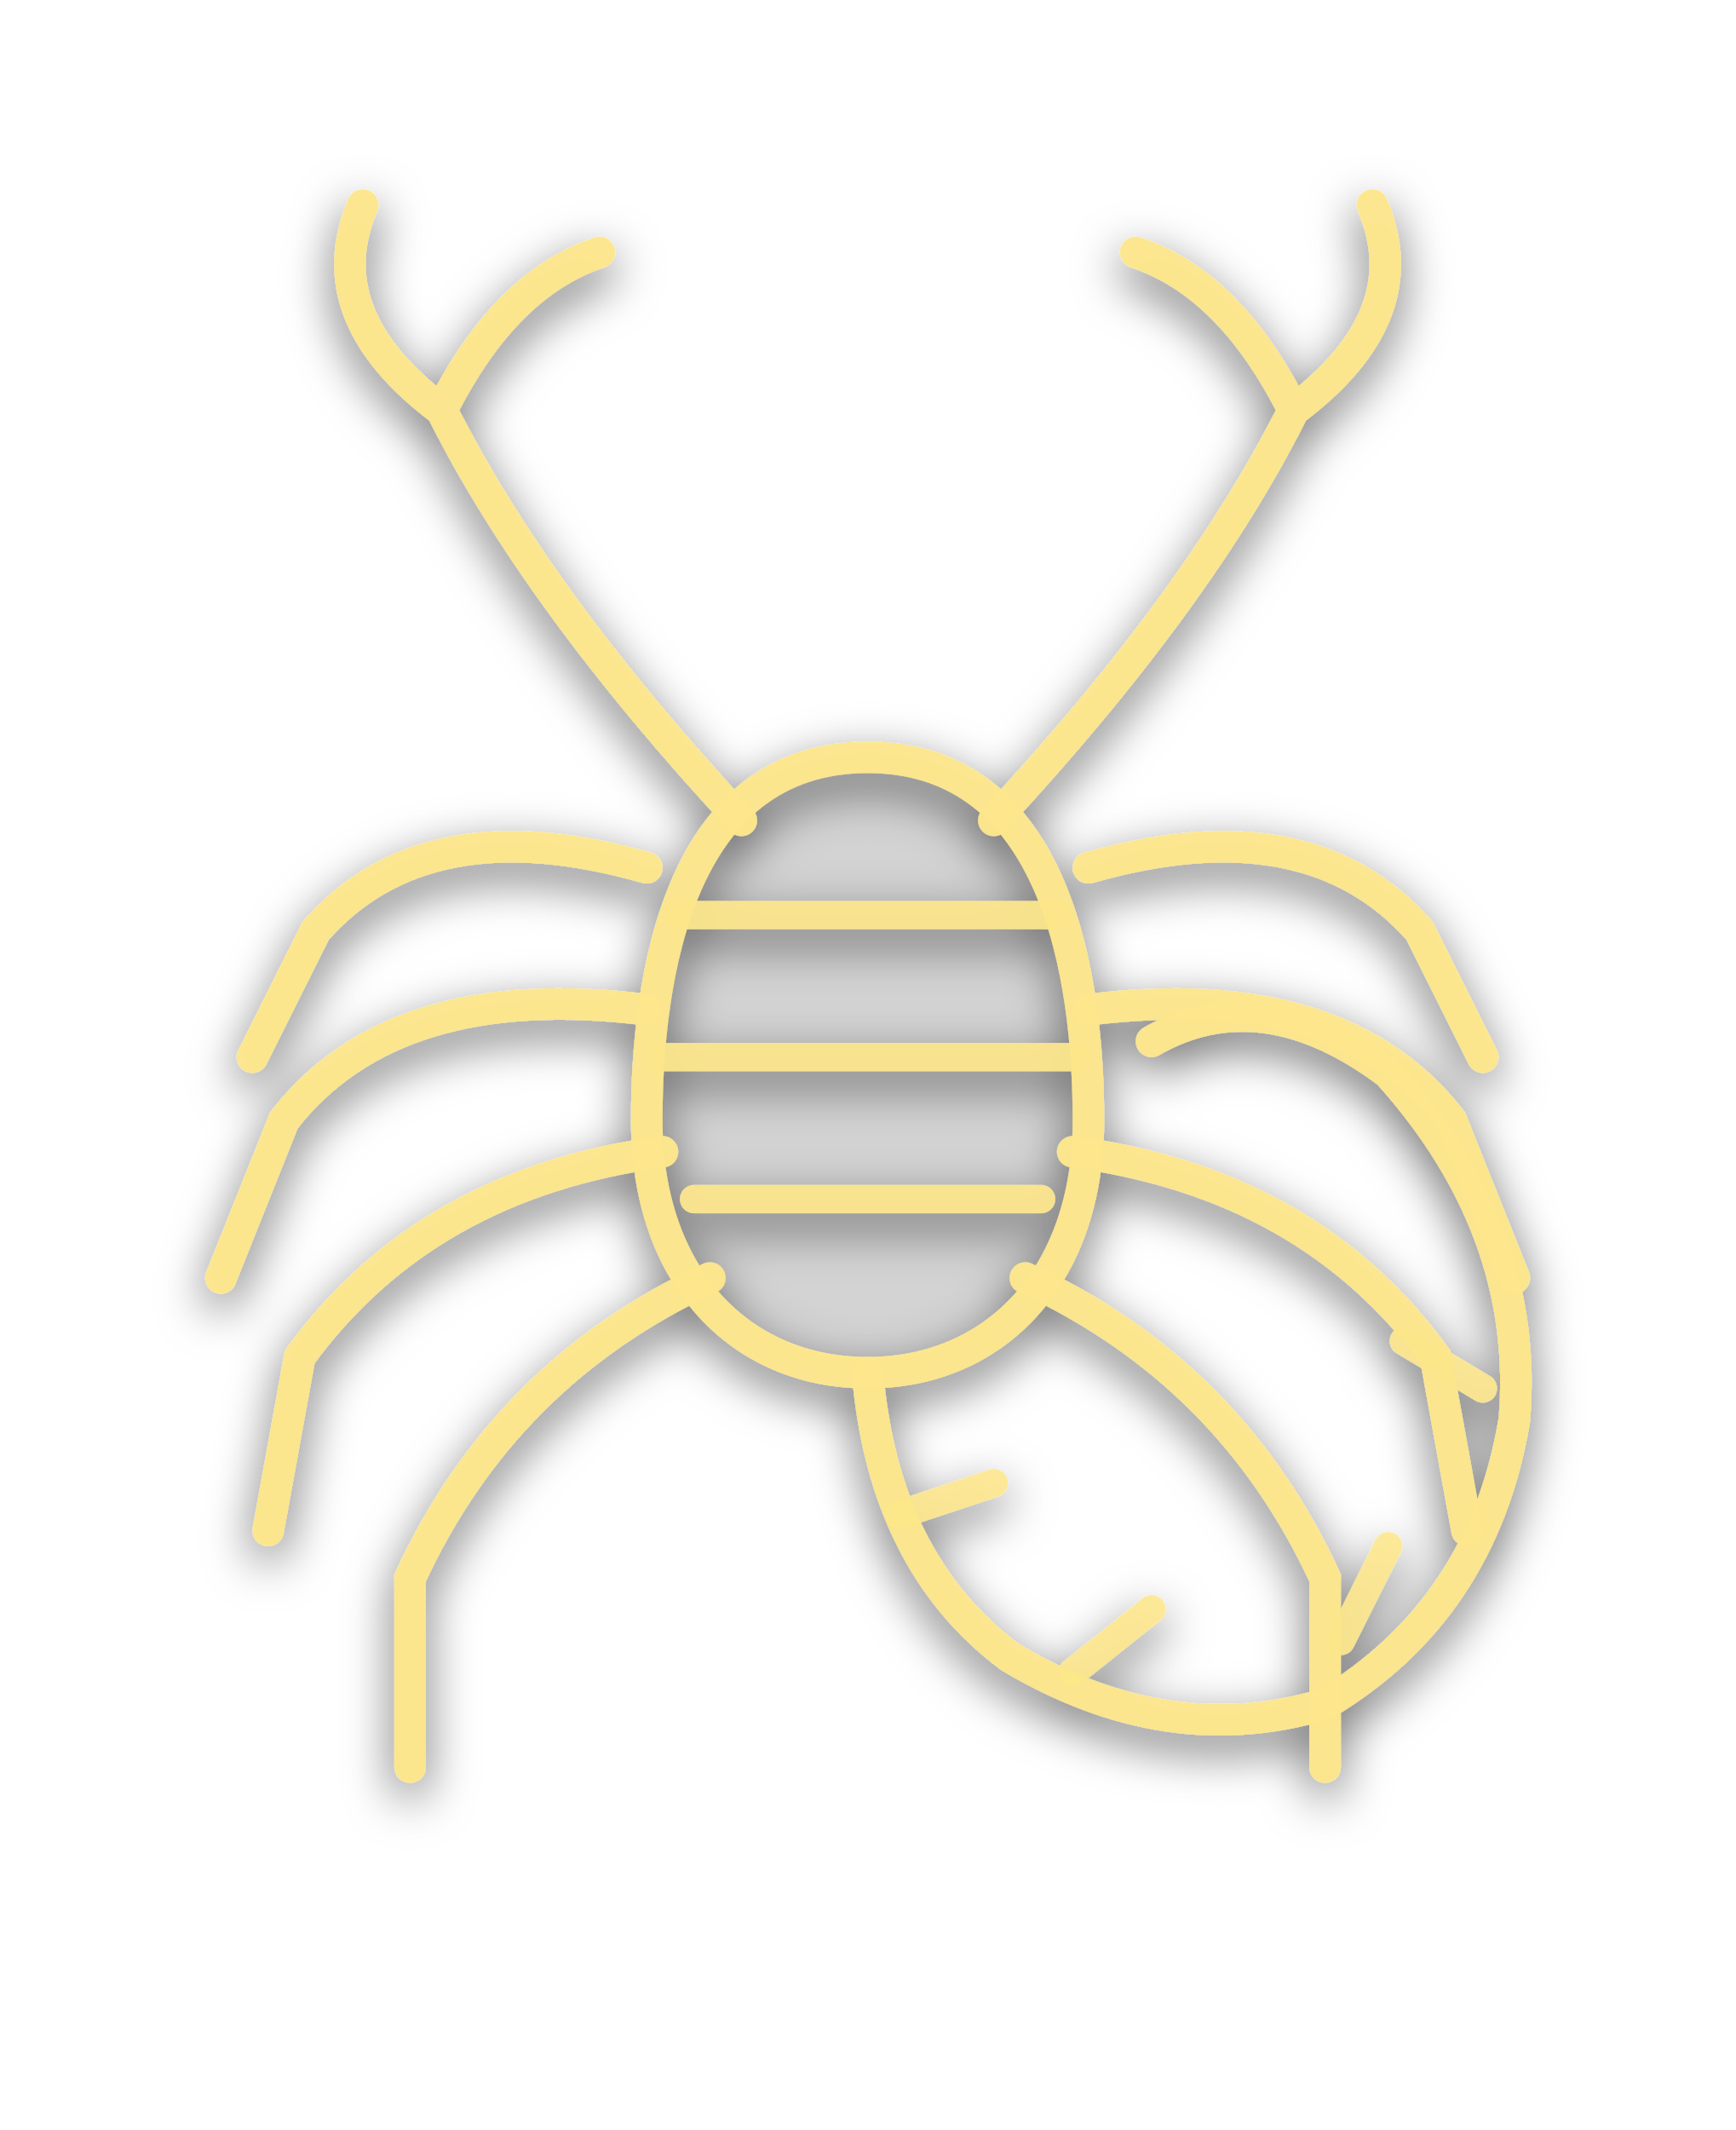
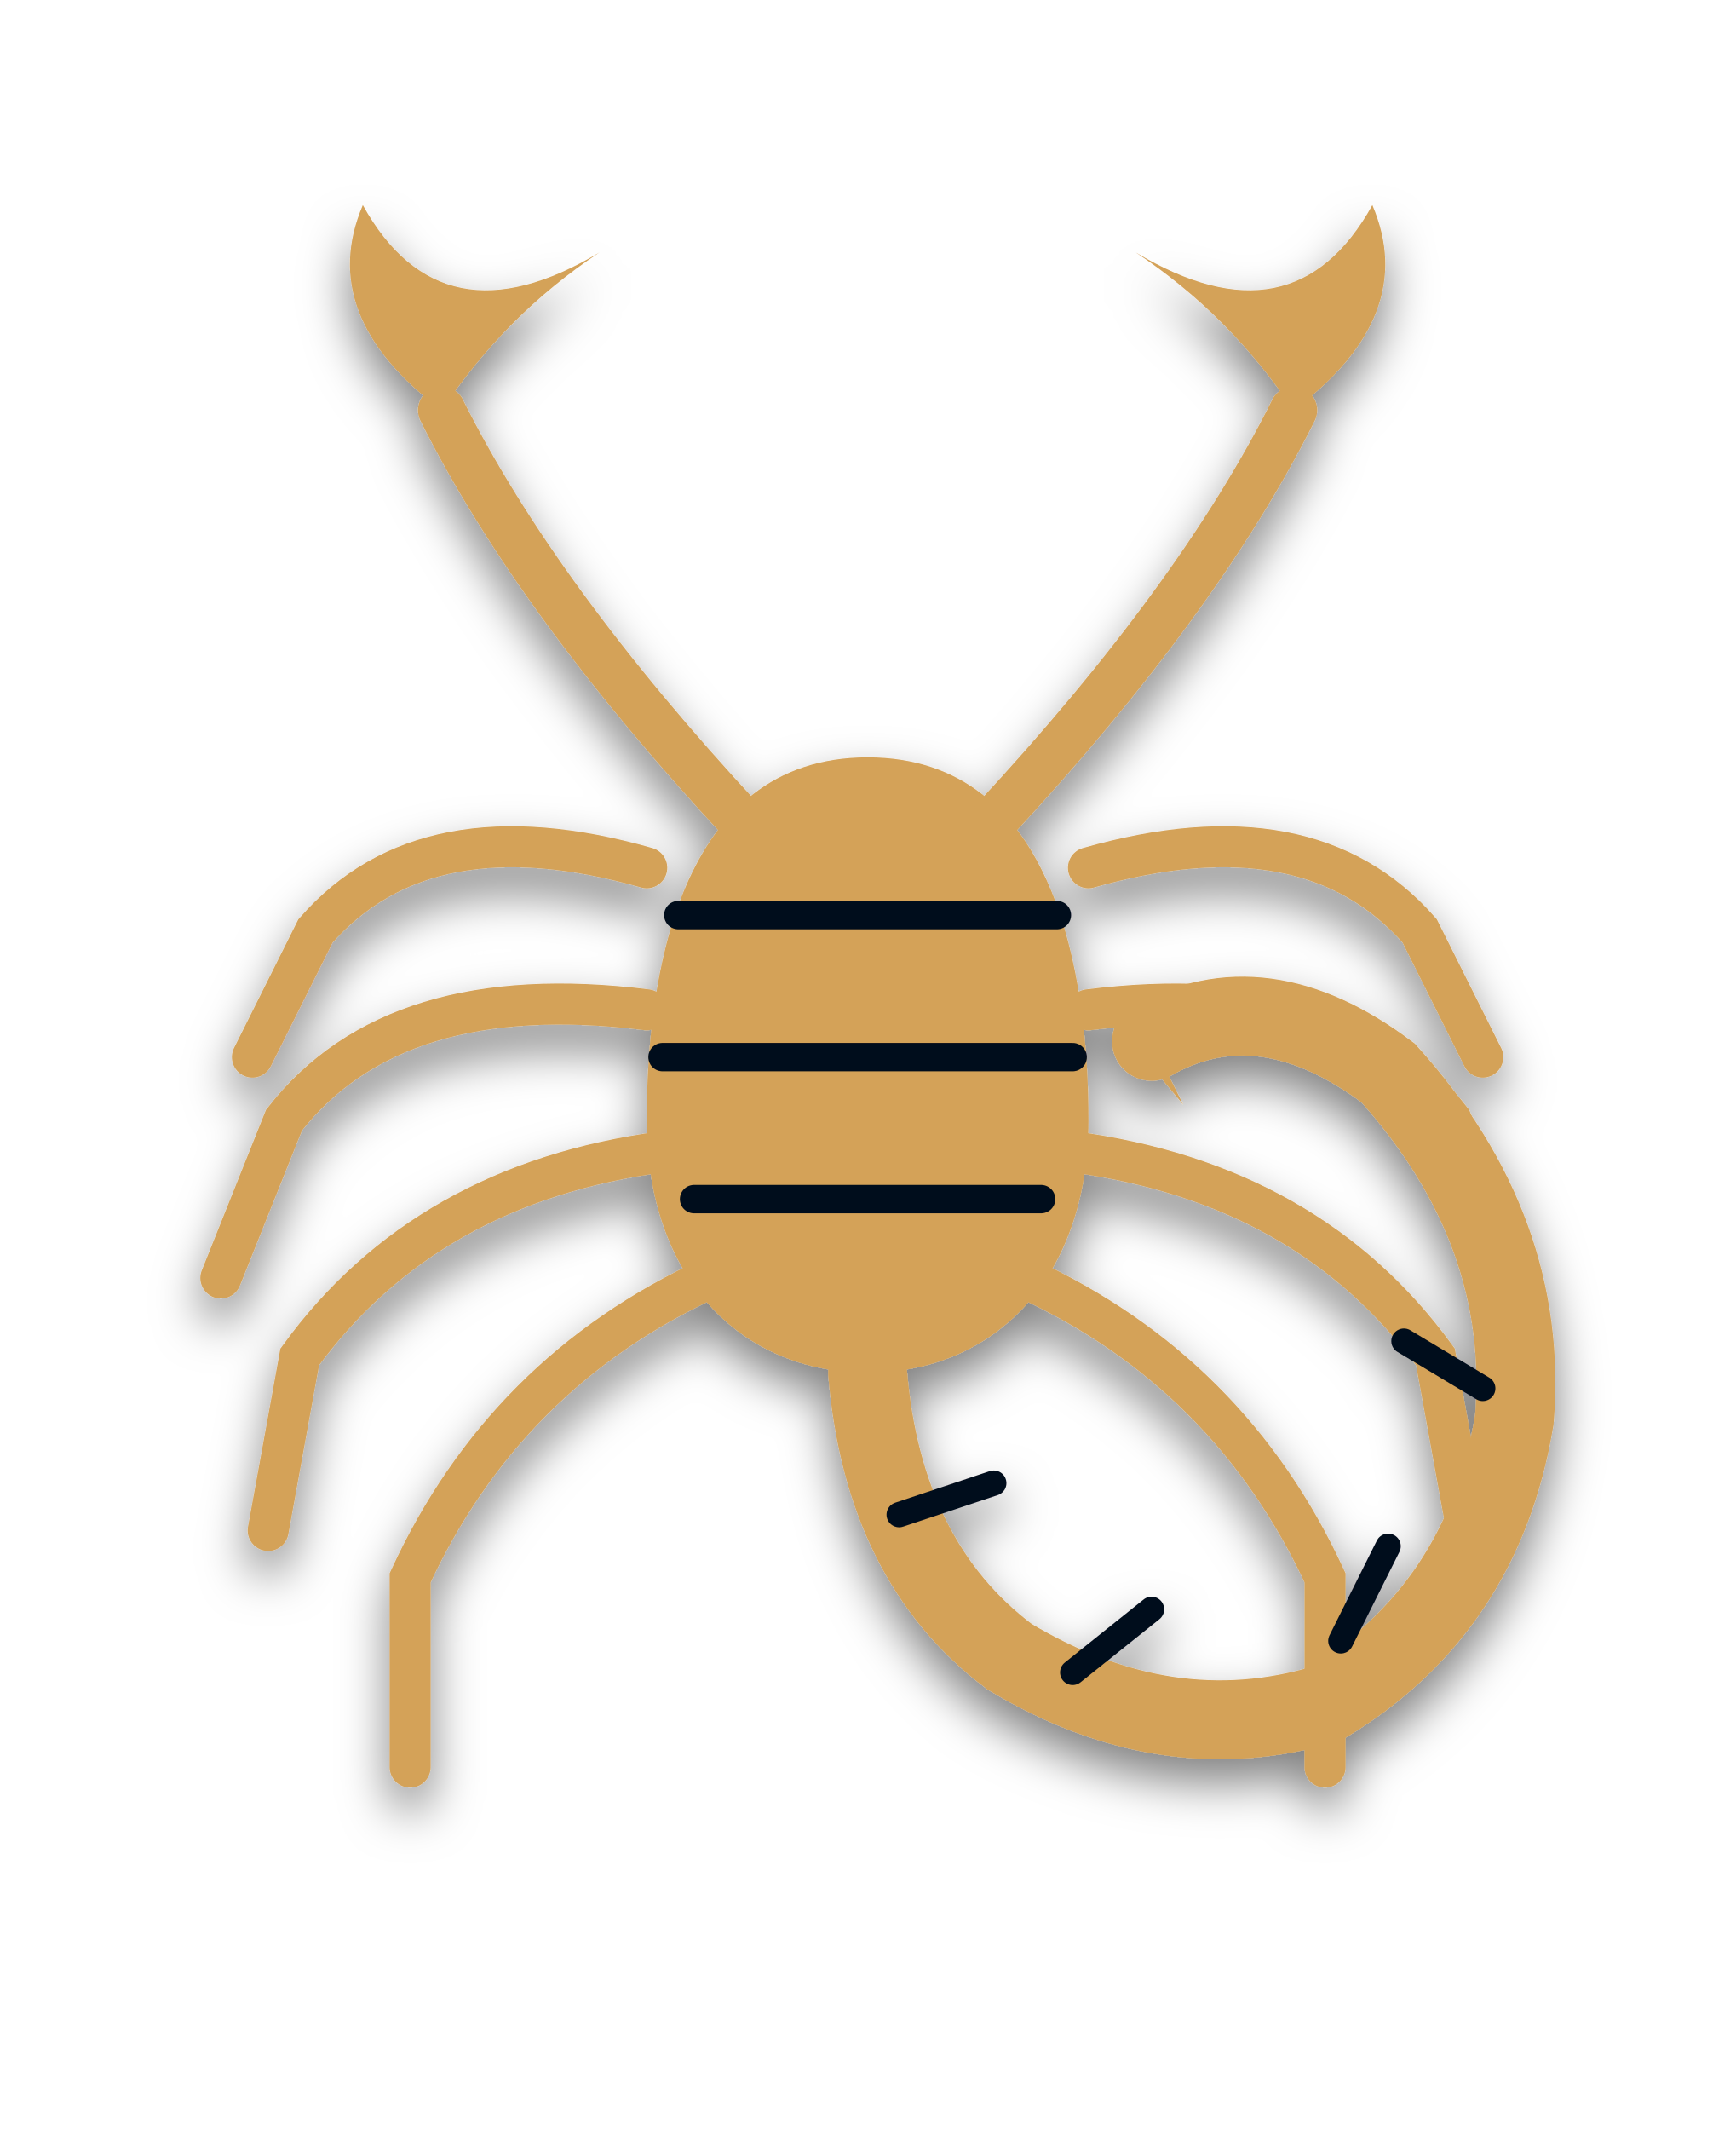
<svg xmlns="http://www.w3.org/2000/svg" viewBox="0 0 110 135" width="110" height="135">
  <defs>
-     <filter id="reliefScorpionGlowR" x="-10%" y="-10%" width="120%" height="120%">
-       <feDropShadow dx="0" dy="1" stdDeviation="1.5" flood-color="#000000" flood-opacity="0.6" />
+     <filter id="filledScorpionShadow" x="-10%" y="-10%" width="120%" height="120%">
+       <feDropShadow dx="0" dy="1.5" stdDeviation="1.5" flood-color="#000000" flood-opacity="0.5" />
    </filter>
  </defs>
-   <g filter="url(#reliefScorpionGlowR)">
-     <path d="M 55 48 C 43 48 41 62 41 71 C 41 81 47 87 55 87 C 63 87 69 81 69 71 C 69 62 67 48 55 48 Z" fill="rgba(0,0,0,0.12)" stroke="#FDE68A" stroke-width="2" stroke-linejoin="round" stroke-linecap="round" opacity="0.95" />
-     <path d="M 43 58 L 67 58 M 42 67 L 68 67 M 44 76 L 66 76" stroke="#FDE68A" stroke-width="1.8" stroke-linecap="round" opacity="0.9" />
-     <path d="M 47 52 Q 34 38 28 26 M 28 26 Q 20 20 23 13 M 28 26 Q 32 18 38 16" fill="none" stroke="#FDE68A" stroke-width="2" stroke-linecap="round" opacity="0.95" />
-     <path d="M 63 52 Q 76 38 82 26 M 82 26 Q 90 20 87 13 M 82 26 Q 78 18 72 16" fill="none" stroke="#FDE68A" stroke-width="2" stroke-linecap="round" opacity="0.95" />
-     <path d="M 55 87 Q 56 99 64 105 Q 74 111 84 108 Q 94 102 96 90 Q 97 78 88 68 Q 80 62 73 66" fill="none" stroke="#FDE68A" stroke-width="2" stroke-linecap="round" opacity="0.95" />
-     <path d="M 57 96 L 63 94 M 68 106 L 73 102 M 85 104 L 88 98 M 94 88 L 89 85" stroke="#FDE68A" stroke-width="1.8" stroke-linecap="round" opacity="0.85" />
-     <path d="M 41 55 Q 27 51 20 59 L 16 67 M 69 55 Q 83 51 90 59 L 94 67" fill="none" stroke="#FDE68A" stroke-width="2" stroke-linecap="round" opacity="0.95" />
-     <path d="M 41 64 Q 25 62 18 71 L 14 81 M 69 64 Q 85 62 92 71 L 96 81" fill="none" stroke="#FDE68A" stroke-width="2" stroke-linecap="round" opacity="0.95" />
-     <path d="M 42 73 Q 27 75 19 86 L 17 97 M 68 73 Q 83 75 91 86 L 93 97" fill="none" stroke="#FDE68A" stroke-width="2" stroke-linecap="round" opacity="0.95" />
-     <path d="M 45 81 Q 32 87 26 100 L 26 112 M 65 81 Q 78 87 84 100 L 84 112" fill="none" stroke="#FDE68A" stroke-width="2" stroke-linecap="round" opacity="0.95" />
+   <g filter="url(#filledScorpionShadow)">
+     <path d="M 55 48 C 43 48 41 62 41 71 C 41 81 47 87 55 87 C 63 87 69 81 69 71 C 69 62 67 48 55 48 Z" fill="#D4A259" />
+     <path d="M 47 52 Q 34 38 28 26" stroke="#D4A259" stroke-width="3" stroke-linecap="round" fill="none" />
+     <path d="M 28 26 Q 20 20 23 13 Q 28 22 38 16 Q 32 20 28 26 Z" fill="#D4A259" />
+     <path d="M 63 52 Q 76 38 82 26" stroke="#D4A259" stroke-width="3" stroke-linecap="round" fill="none" />
+     <path d="M 82 26 Q 90 20 87 13 Q 82 22 72 16 Q 78 20 82 26 Z" fill="#D4A259" />
+     <path d="M 55 87 Q 56 99 64 105 Q 74 111 84 108 Q 94 102 96 90 Q 97 78 88 68 Q 80 62 73 66" stroke="#D4A259" stroke-width="5" stroke-linecap="round" fill="none" />
+     <path d="M 73 66 L 70 64 L 75 70 Z" fill="#D4A259" />
+     <path d="M 41 55 Q 27 51 20 59 L 16 67 M 69 55 Q 83 51 90 59 L 94 67" stroke="#D4A259" stroke-width="2.6" stroke-linecap="round" fill="none" />
+     <path d="M 41 64 Q 25 62 18 71 L 14 81 M 69 64 Q 85 62 92 71 L 96 81" stroke="#D4A259" stroke-width="2.6" stroke-linecap="round" fill="none" />
+     <path d="M 42 73 Q 27 75 19 86 L 17 97 M 68 73 Q 83 75 91 86 L 93 97" stroke="#D4A259" stroke-width="2.6" stroke-linecap="round" fill="none" />
+     <path d="M 45 81 Q 32 87 26 100 L 26 112 M 65 81 Q 78 87 84 100 L 84 112" stroke="#D4A259" stroke-width="2.6" stroke-linecap="round" fill="none" />
+     <path d="M 43 58 L 67 58 M 42 67 L 68 67 M 44 76 L 66 76" stroke="#060f1a" stroke-width="1.8" stroke-linecap="round" />
+     <path d="M 57 96 L 63 94 M 68 106 L 73 102 M 85 104 L 88 98 M 94 88 L 89 85" stroke="#060f1a" stroke-width="1.6" stroke-linecap="round" />
  </g>
</svg>
